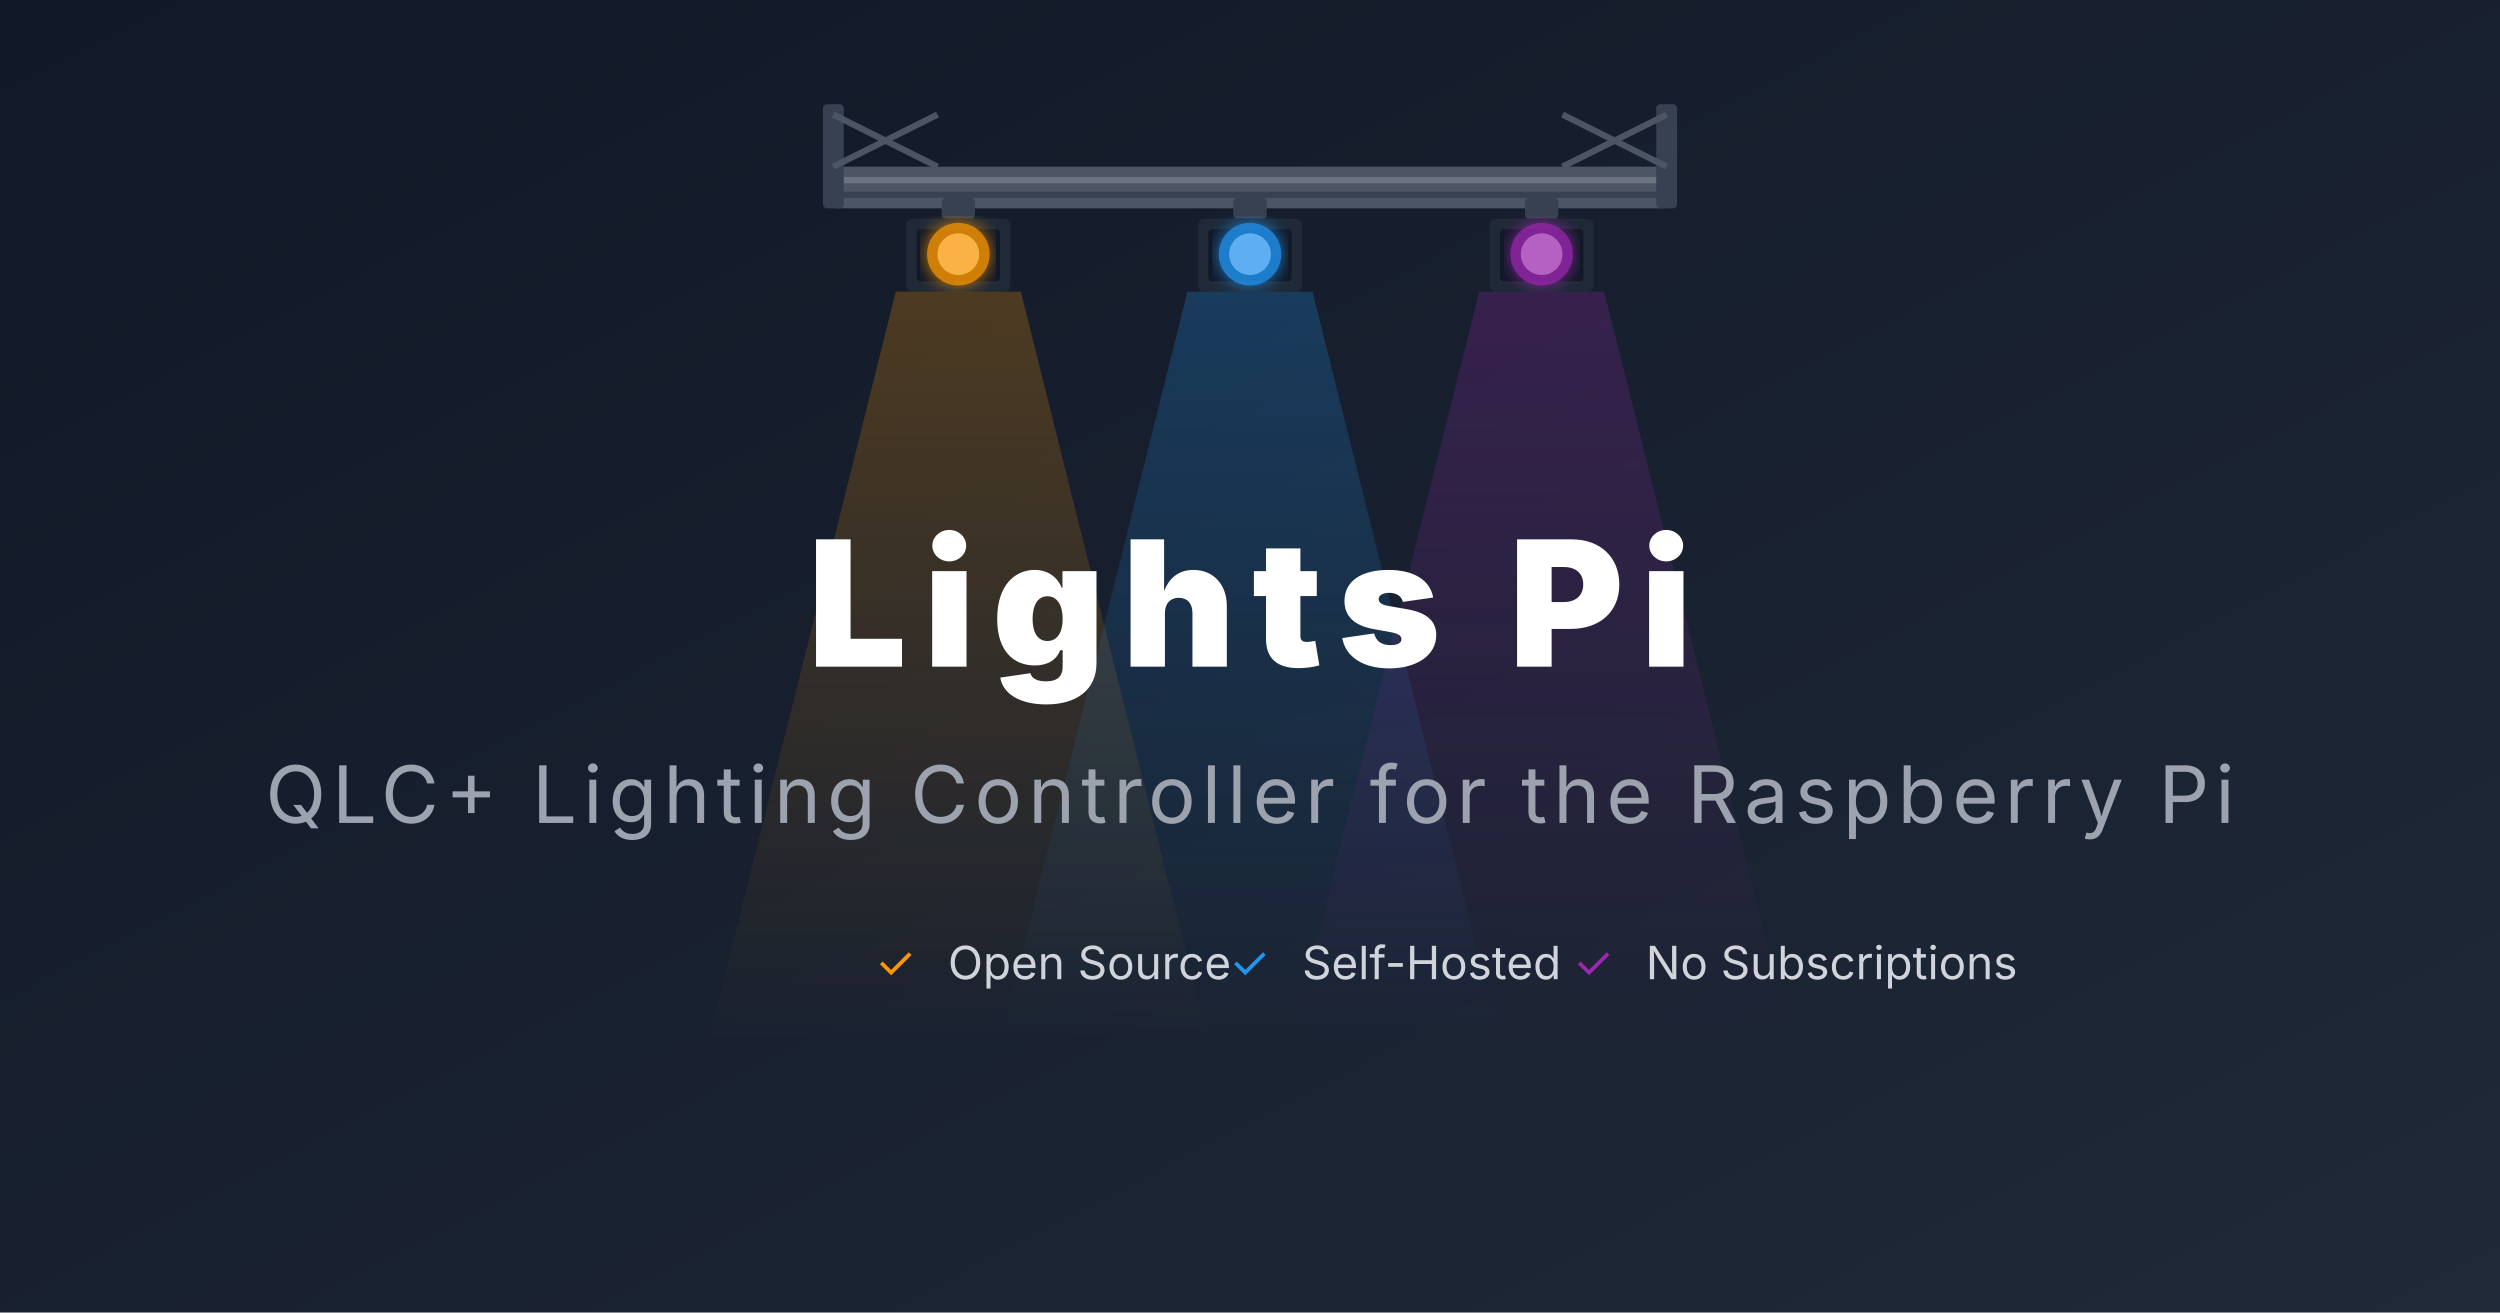
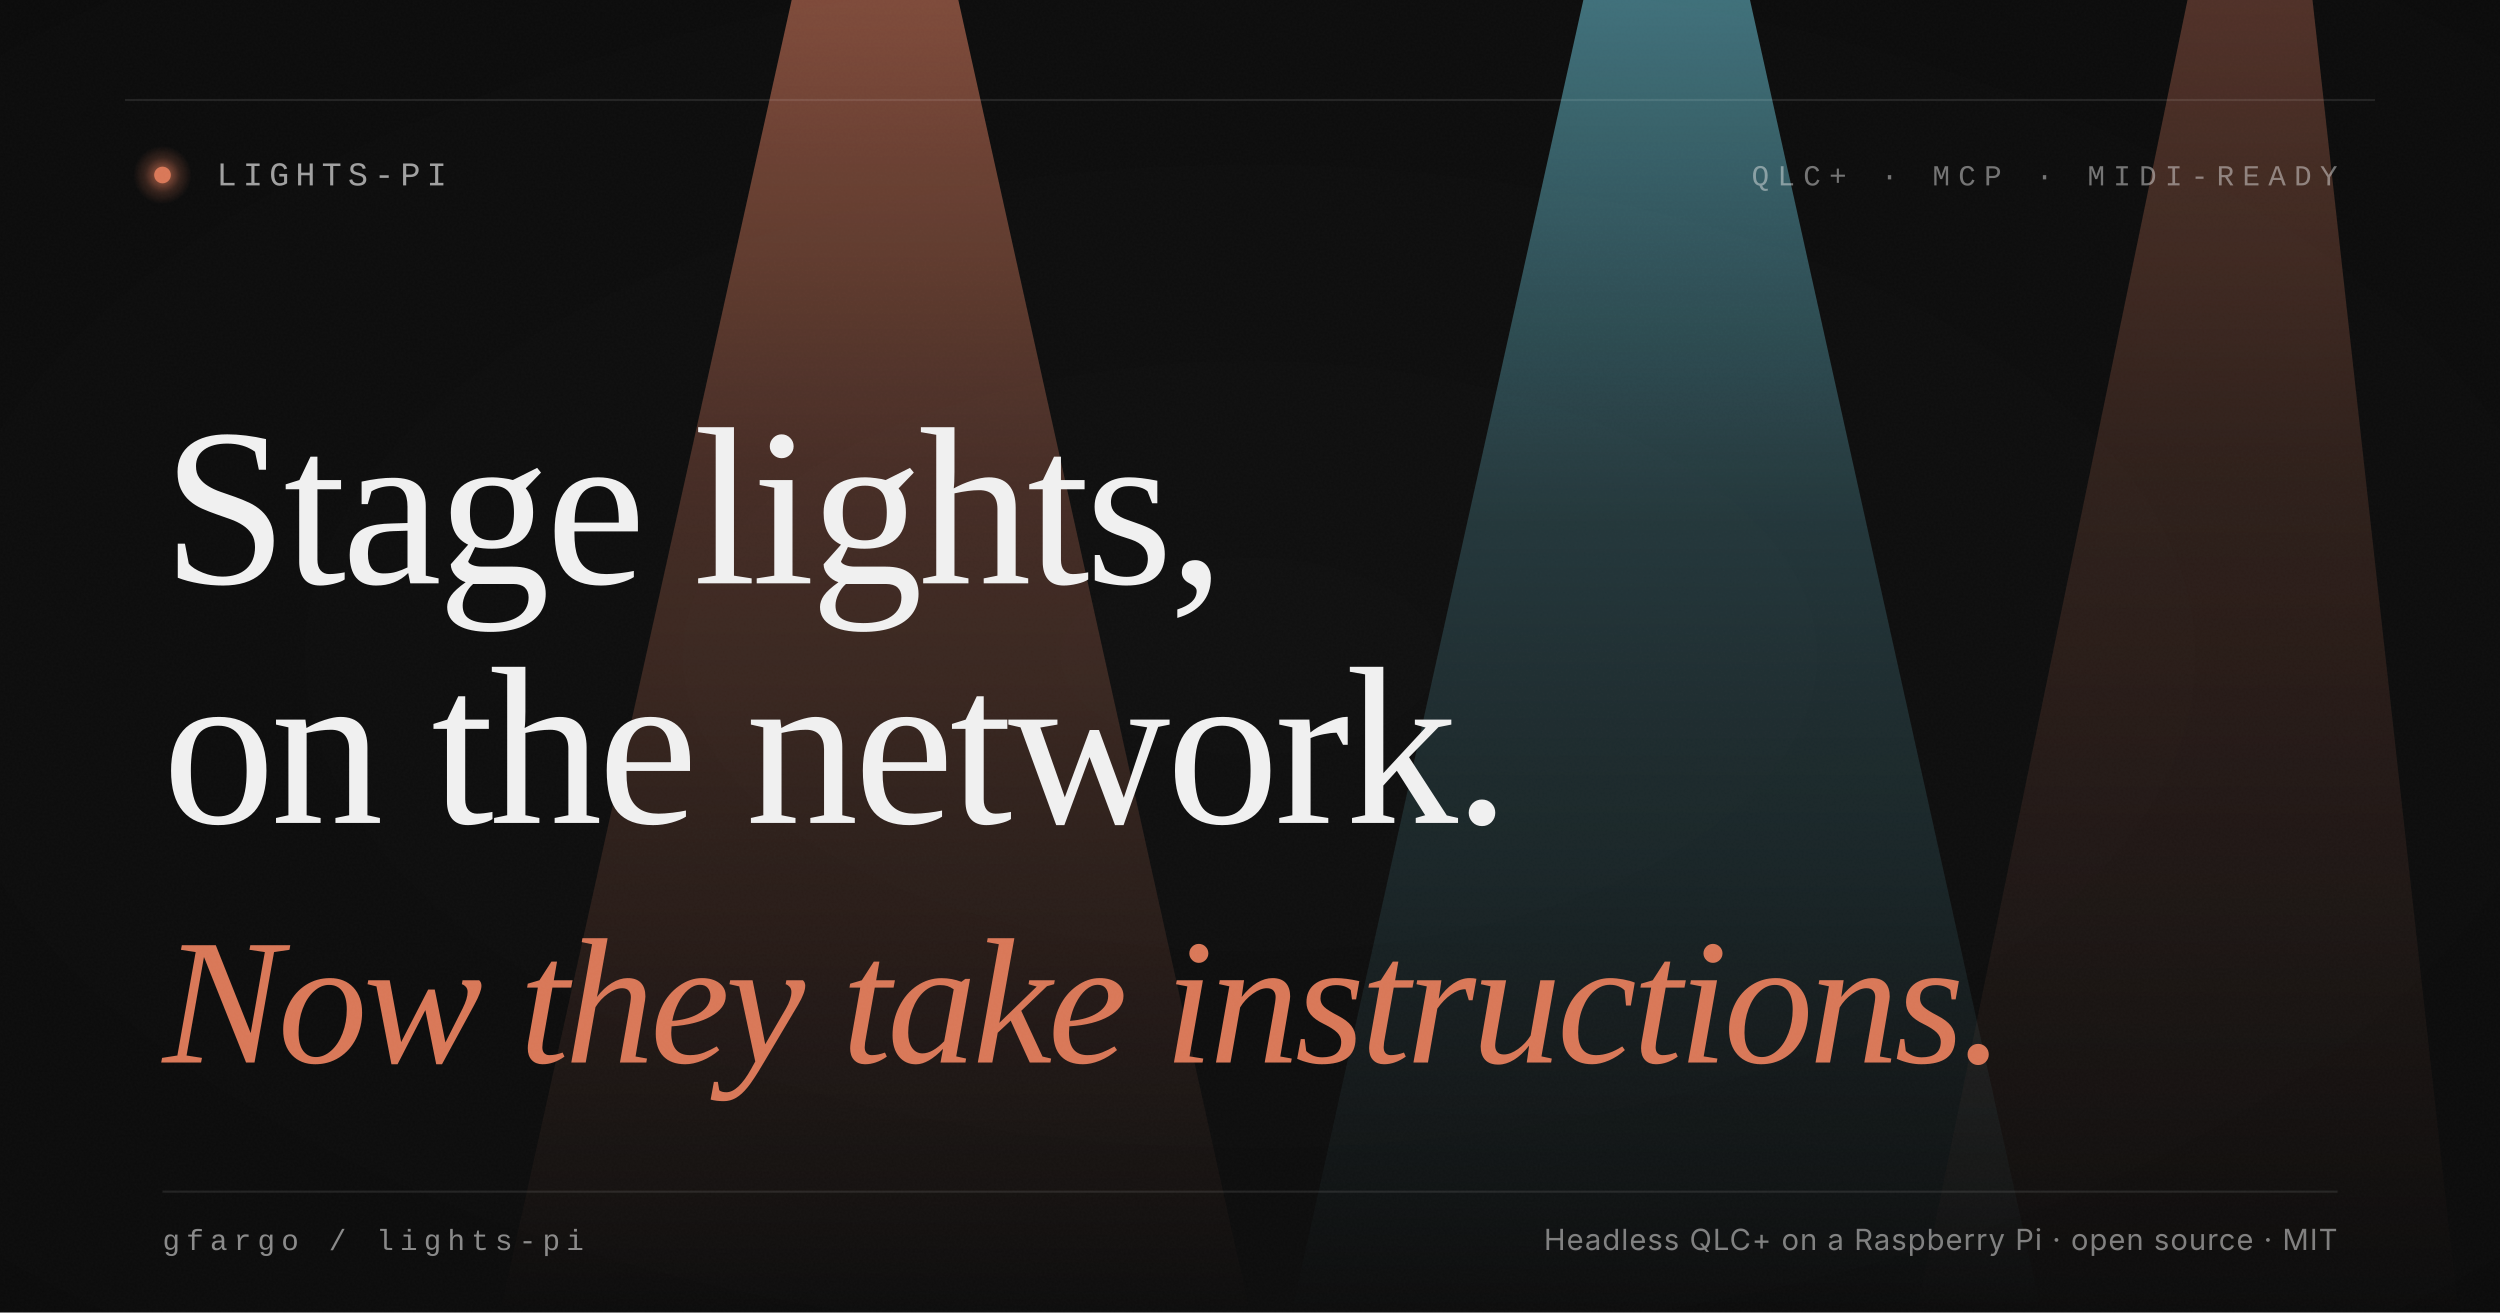
<svg xmlns="http://www.w3.org/2000/svg" width="1200" height="630" viewBox="0 0 1200 630">
  <defs>
-     <linearGradient id="bgGradient" x1="0%" y1="0%" x2="100%" y2="100%">
-       <stop offset="0%" style="stop-color:#111827;stop-opacity:1" />
-       <stop offset="100%" style="stop-color:#1f2937;stop-opacity:1" />
+     <radialGradient id="vignette" cx="50%" cy="50%" r="75%">
+       <stop offset="0%" stop-color="#0f0f0f" />
+       <stop offset="100%" stop-color="#0a0a0a" />
+     </radialGradient>
+     <linearGradient id="beamTungsten" x1="50%" y1="0%" x2="50%" y2="100%">
+       <stop offset="0%" stop-color="#d97757" stop-opacity="0.55" />
+       <stop offset="35%" stop-color="#d97757" stop-opacity="0.28" />
+       <stop offset="100%" stop-color="#d97757" stop-opacity="0" />
    </linearGradient>
-     <linearGradient id="accentGradient" x1="0%" y1="0%" x2="100%" y2="0%">
-       <stop offset="0%" style="stop-color:#FF9800;stop-opacity:1" />
-       <stop offset="100%" style="stop-color:#2196F3;stop-opacity:1" />
+     <linearGradient id="beamCyan" x1="50%" y1="0%" x2="50%" y2="100%">
+       <stop offset="0%" stop-color="#76e8ff" stop-opacity="0.45" />
+       <stop offset="40%" stop-color="#76e8ff" stop-opacity="0.18" />
+       <stop offset="100%" stop-color="#76e8ff" stop-opacity="0" />
    </linearGradient>
-     <linearGradient id="lightBeam1" x1="0%" y1="0%" x2="0%" y2="100%">
-       <stop offset="0%" style="stop-color:#FF9800;stop-opacity:0.6" />
-       <stop offset="100%" style="stop-color:#FF9800;stop-opacity:0" />
-     </linearGradient>
-     <linearGradient id="lightBeam2" x1="0%" y1="0%" x2="0%" y2="100%">
-       <stop offset="0%" style="stop-color:#2196F3;stop-opacity:0.6" />
-       <stop offset="100%" style="stop-color:#2196F3;stop-opacity:0" />
-     </linearGradient>
-     <linearGradient id="lightBeam3" x1="0%" y1="0%" x2="0%" y2="100%">
-       <stop offset="0%" style="stop-color:#9C27B0;stop-opacity:0.6" />
-       <stop offset="100%" style="stop-color:#9C27B0;stop-opacity:0" />
-     </linearGradient>
-     <filter id="glow">
-       <feGaussianBlur stdDeviation="4" result="coloredBlur" />
-       <feMerge>
-         <feMergeNode in="coloredBlur" />
-         <feMergeNode in="SourceGraphic" />
-       </feMerge>
+     <radialGradient id="filamentGlow" cx="50%" cy="50%" r="50%">
+       <stop offset="0%" stop-color="#d97757" stop-opacity="0.8" />
+       <stop offset="60%" stop-color="#d97757" stop-opacity="0.2" />
+       <stop offset="100%" stop-color="#d97757" stop-opacity="0" />
+     </radialGradient>
+     <filter id="grain">
+       <feTurbulence type="fractalNoise" baseFrequency="0.9" numOctaves="2" seed="3" />
+       <feColorMatrix values="0 0 0 0 1                              0 0 0 0 1                              0 0 0 0 1                              0 0 0 0.04 0" />
    </filter>
  </defs>
-   <rect width="1200" height="630" fill="url(#bgGradient)" />
-   <g transform="translate(400, 80)">
-     <rect x="0" y="0" width="400" height="20" fill="#4B5563" rx="2" />
-     <rect x="0" y="5" width="400" height="3" fill="#6B7280" />
-     <rect x="0" y="12" width="400" height="3" fill="#374151" />
-     <rect x="-5" y="-30" width="10" height="50" fill="#374151" rx="2" />
-     <rect x="395" y="-30" width="10" height="50" fill="#374151" rx="2" />
-     <line x1="0" y1="-25" x2="50" y2="0" stroke="#4B5563" stroke-width="3" />
-     <line x1="50" y1="-25" x2="0" y2="0" stroke="#4B5563" stroke-width="3" />
-     <line x1="350" y1="-25" x2="400" y2="0" stroke="#4B5563" stroke-width="3" />
-     <line x1="400" y1="-25" x2="350" y2="0" stroke="#4B5563" stroke-width="3" />
-     <g transform="translate(60, 20)">
-       <rect x="-8" y="-5" width="16" height="10" fill="#374151" rx="2" />
-       <rect x="-25" y="5" width="50" height="35" fill="#1F2937" rx="3" />
-       <rect x="-20" y="10" width="40" height="25" fill="#111827" rx="2" />
-       <circle cx="0" cy="22" r="15" fill="#FF9800" opacity="0.8" filter="url(#glow)" />
-       <circle cx="0" cy="22" r="10" fill="#FFB74D" opacity="0.9" />
-       <polygon points="-30,40 30,40 120,400 -120,400" fill="url(#lightBeam1)" opacity="0.4" />
-     </g>
-     <g transform="translate(200, 20)">
-       <rect x="-8" y="-5" width="16" height="10" fill="#374151" rx="2" />
-       <rect x="-25" y="5" width="50" height="35" fill="#1F2937" rx="3" />
-       <rect x="-20" y="10" width="40" height="25" fill="#111827" rx="2" />
-       <circle cx="0" cy="22" r="15" fill="#2196F3" opacity="0.8" filter="url(#glow)" />
-       <circle cx="0" cy="22" r="10" fill="#64B5F6" opacity="0.9" />
-       <polygon points="-30,40 30,40 120,400 -120,400" fill="url(#lightBeam2)" opacity="0.4" />
-     </g>
-     <g transform="translate(340, 20)">
-       <rect x="-8" y="-5" width="16" height="10" fill="#374151" rx="2" />
-       <rect x="-25" y="5" width="50" height="35" fill="#1F2937" rx="3" />
-       <rect x="-20" y="10" width="40" height="25" fill="#111827" rx="2" />
-       <circle cx="0" cy="22" r="15" fill="#9C27B0" opacity="0.8" filter="url(#glow)" />
-       <circle cx="0" cy="22" r="10" fill="#BA68C8" opacity="0.9" />
-       <polygon points="-30,40 30,40 120,400 -120,400" fill="url(#lightBeam3)" opacity="0.4" />
-     </g>
+   <rect width="1200" height="630" fill="url(#vignette)" />
+   <g style="mix-blend-mode: screen;">
+     <polygon points="380,0 460,0 600,630 240,630" fill="url(#beamTungsten)" />
+     <polygon points="760,0 840,0 980,630 620,630" fill="url(#beamCyan)" />
+     <polygon points="1050,0 1110,0 1180,630 920,630" fill="url(#beamTungsten)" opacity="0.6" />
  </g>
-   <text x="600" y="320" font-family="system-ui, -apple-system, sans-serif" font-size="84" font-weight="900" fill="white" text-anchor="middle" letter-spacing="8">
-     Lights Pi
+   <line x1="60" y1="48" x2="1140" y2="48" stroke="#f0f0f0" stroke-opacity="0.10" stroke-width="1" />
+   <circle cx="78" cy="84" r="14" fill="url(#filamentGlow)" />
+   <circle cx="78" cy="84" r="4" fill="#d97757" />
+   <text x="104" y="89" font-family="'Geist Mono', 'JetBrains Mono', 'Menlo', 'Monaco', 'Courier New', monospace" font-size="16" letter-spacing="3" fill="#f0f0f0" fill-opacity="0.65" font-weight="500">
+     LIGHTS-PI
  </text>
-   <text x="600" y="395" font-family="system-ui, -apple-system, sans-serif" font-size="38" fill="#9CA3AF" text-anchor="middle" letter-spacing="3">
-     QLC+ Lighting Controller for the Raspberry Pi
+   <text x="1122" y="89" text-anchor="end" font-family="'Geist Mono', 'JetBrains Mono', 'Menlo', 'Monaco', 'Courier New', monospace" font-size="14" letter-spacing="4" fill="#f0f0f0" fill-opacity="0.45" font-weight="500">
+     QLC+ · MCP · MIDI-READY
  </text>
-   <g transform="translate(600, 470)">
-     <text x="-180" y="0" font-family="system-ui, -apple-system, sans-serif" font-size="22" fill="#FF9800">✓</text>
-     <text x="-145" y="0" font-family="system-ui, -apple-system, sans-serif" font-size="22" fill="#D1D5DB">Open Source</text>
-     <text x="-10" y="0" font-family="system-ui, -apple-system, sans-serif" font-size="22" fill="#2196F3">✓</text>
-     <text x="25" y="0" font-family="system-ui, -apple-system, sans-serif" font-size="22" fill="#D1D5DB">Self-Hosted</text>
-     <text x="155" y="0" font-family="system-ui, -apple-system, sans-serif" font-size="22" fill="#9C27B0">✓</text>
-     <text x="190" y="0" font-family="system-ui, -apple-system, sans-serif" font-size="22" fill="#D1D5DB">No Subscriptions</text>
-   </g>
+   <text x="78" y="280" font-family="'Fraunces', 'Source Serif Pro', 'Georgia', 'Times New Roman', serif" font-size="108" font-weight="500" fill="#f0f0f0" letter-spacing="-2">
+     Stage lights,
+   </text>
+   <text x="78" y="395" font-family="'Fraunces', 'Source Serif Pro', 'Georgia', 'Times New Roman', serif" font-size="108" font-weight="500" fill="#f0f0f0" letter-spacing="-2">
+     on the network.
+   </text>
+   <text x="78" y="510" font-family="'Fraunces', 'Source Serif Pro', 'Georgia', 'Times New Roman', serif" font-size="86" font-weight="500" font-style="italic" fill="#d97757" letter-spacing="-2">
+     Now they take instructions.
+   </text>
+   <line x1="78" y1="572" x2="1122" y2="572" stroke="#f0f0f0" stroke-opacity="0.10" stroke-width="1" />
+   <text x="78" y="600" font-family="'Geist Mono', 'JetBrains Mono', 'Menlo', 'Monaco', 'Courier New', monospace" font-size="14" letter-spacing="3" fill="#f0f0f0" fill-opacity="0.55">
+     gfargo / lights-pi
+   </text>
+   <text x="1122" y="600" text-anchor="end" font-family="'Geist', 'Inter', 'Helvetica Neue', 'Arial', sans-serif" font-size="14" letter-spacing="0.5" fill="#f0f0f0" fill-opacity="0.50">
+     Headless QLC+ on a Raspberry Pi · open source · MIT
+   </text>
+   <rect width="1200" height="630" filter="url(#grain)" opacity="0.5" />
</svg>
